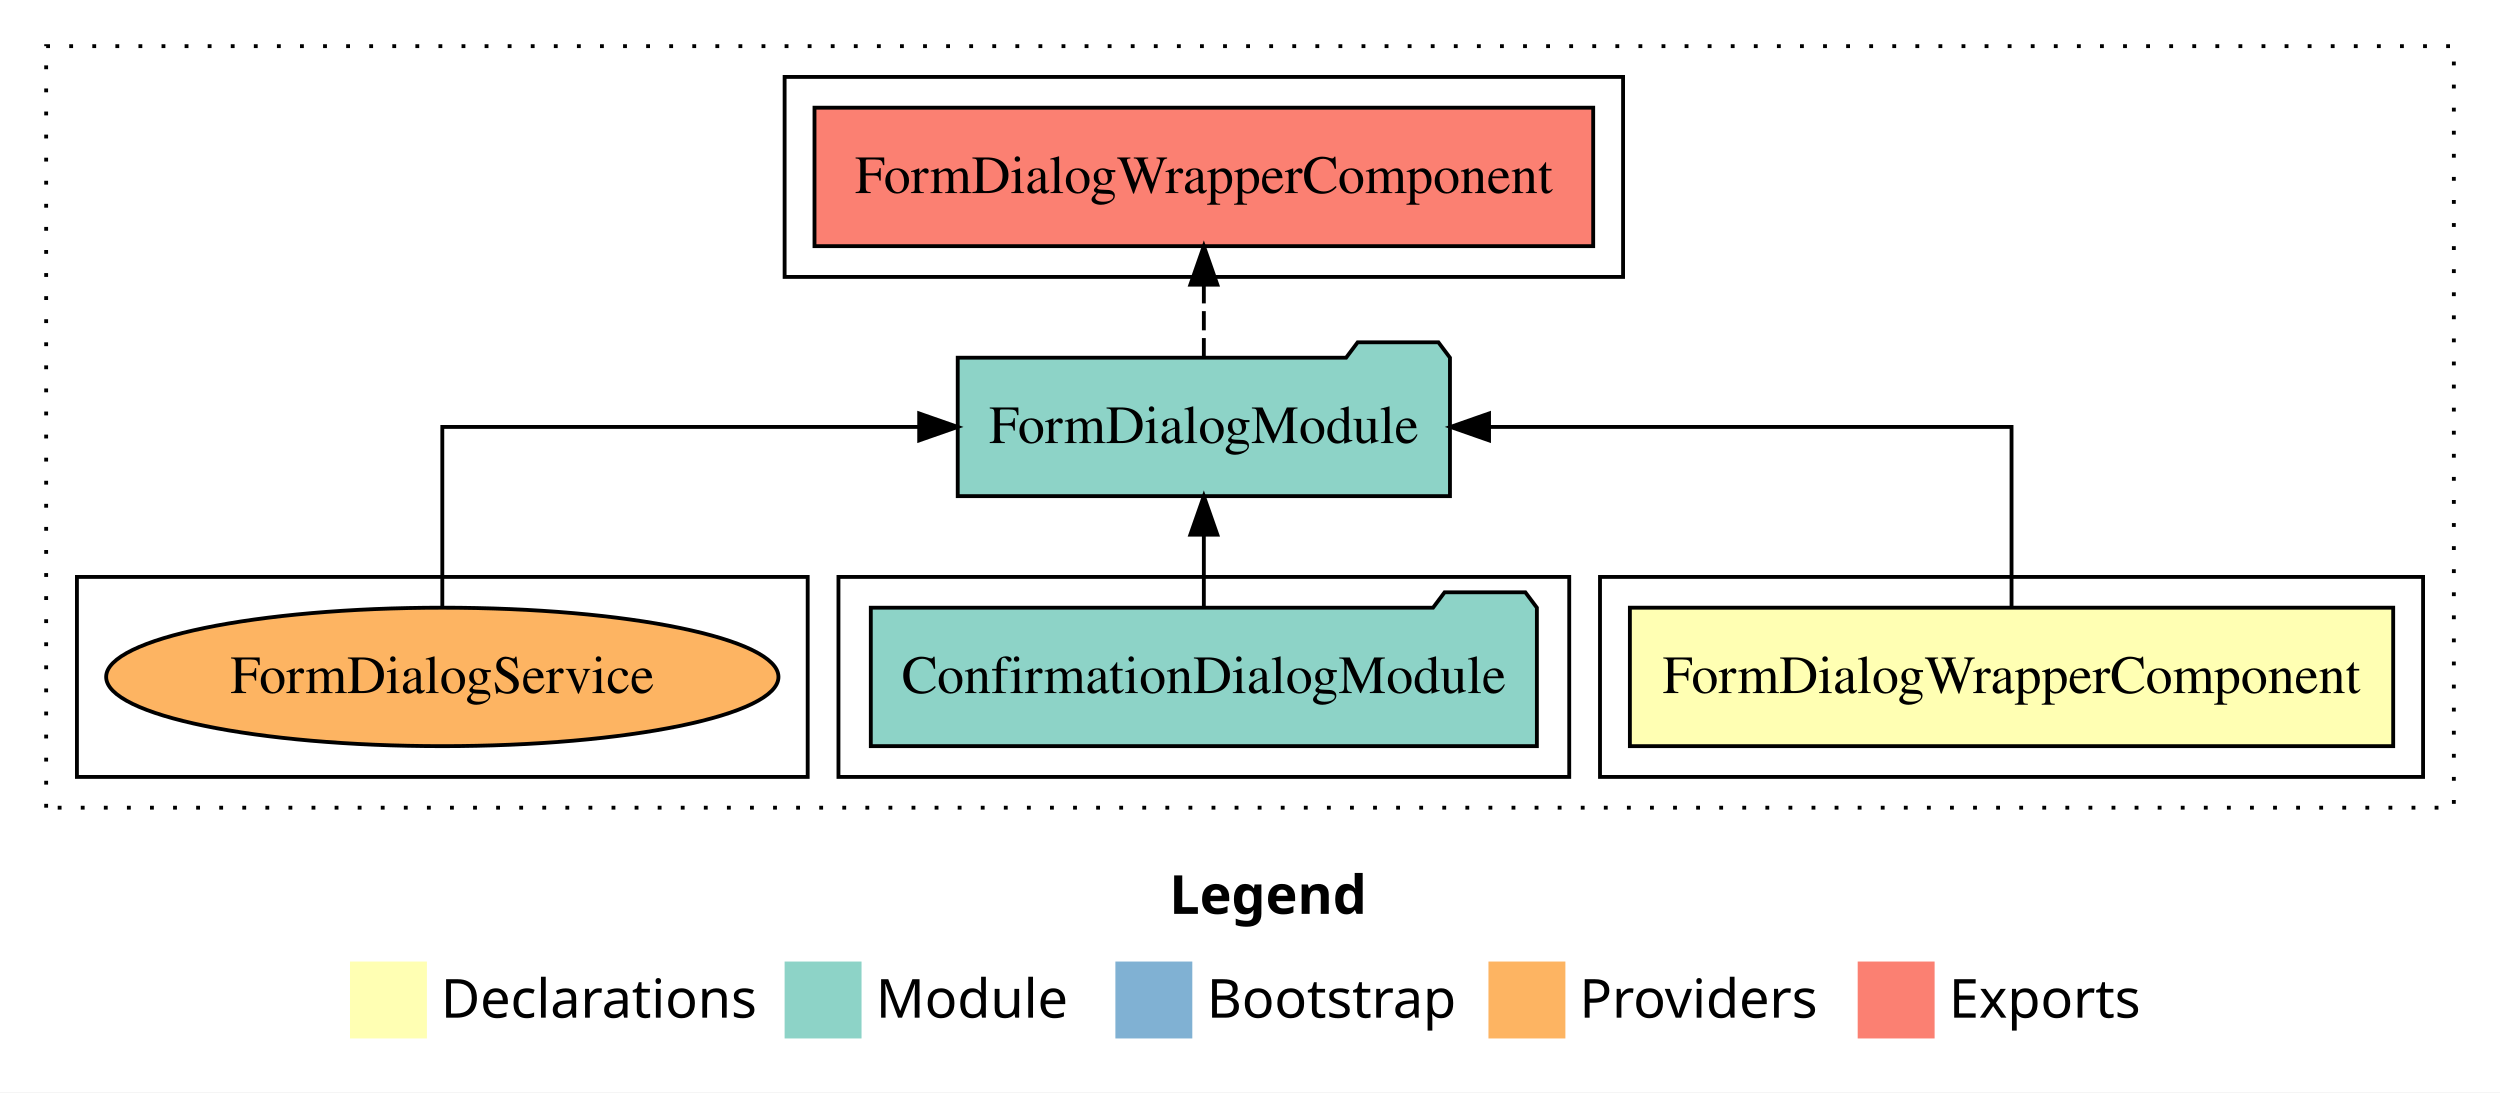
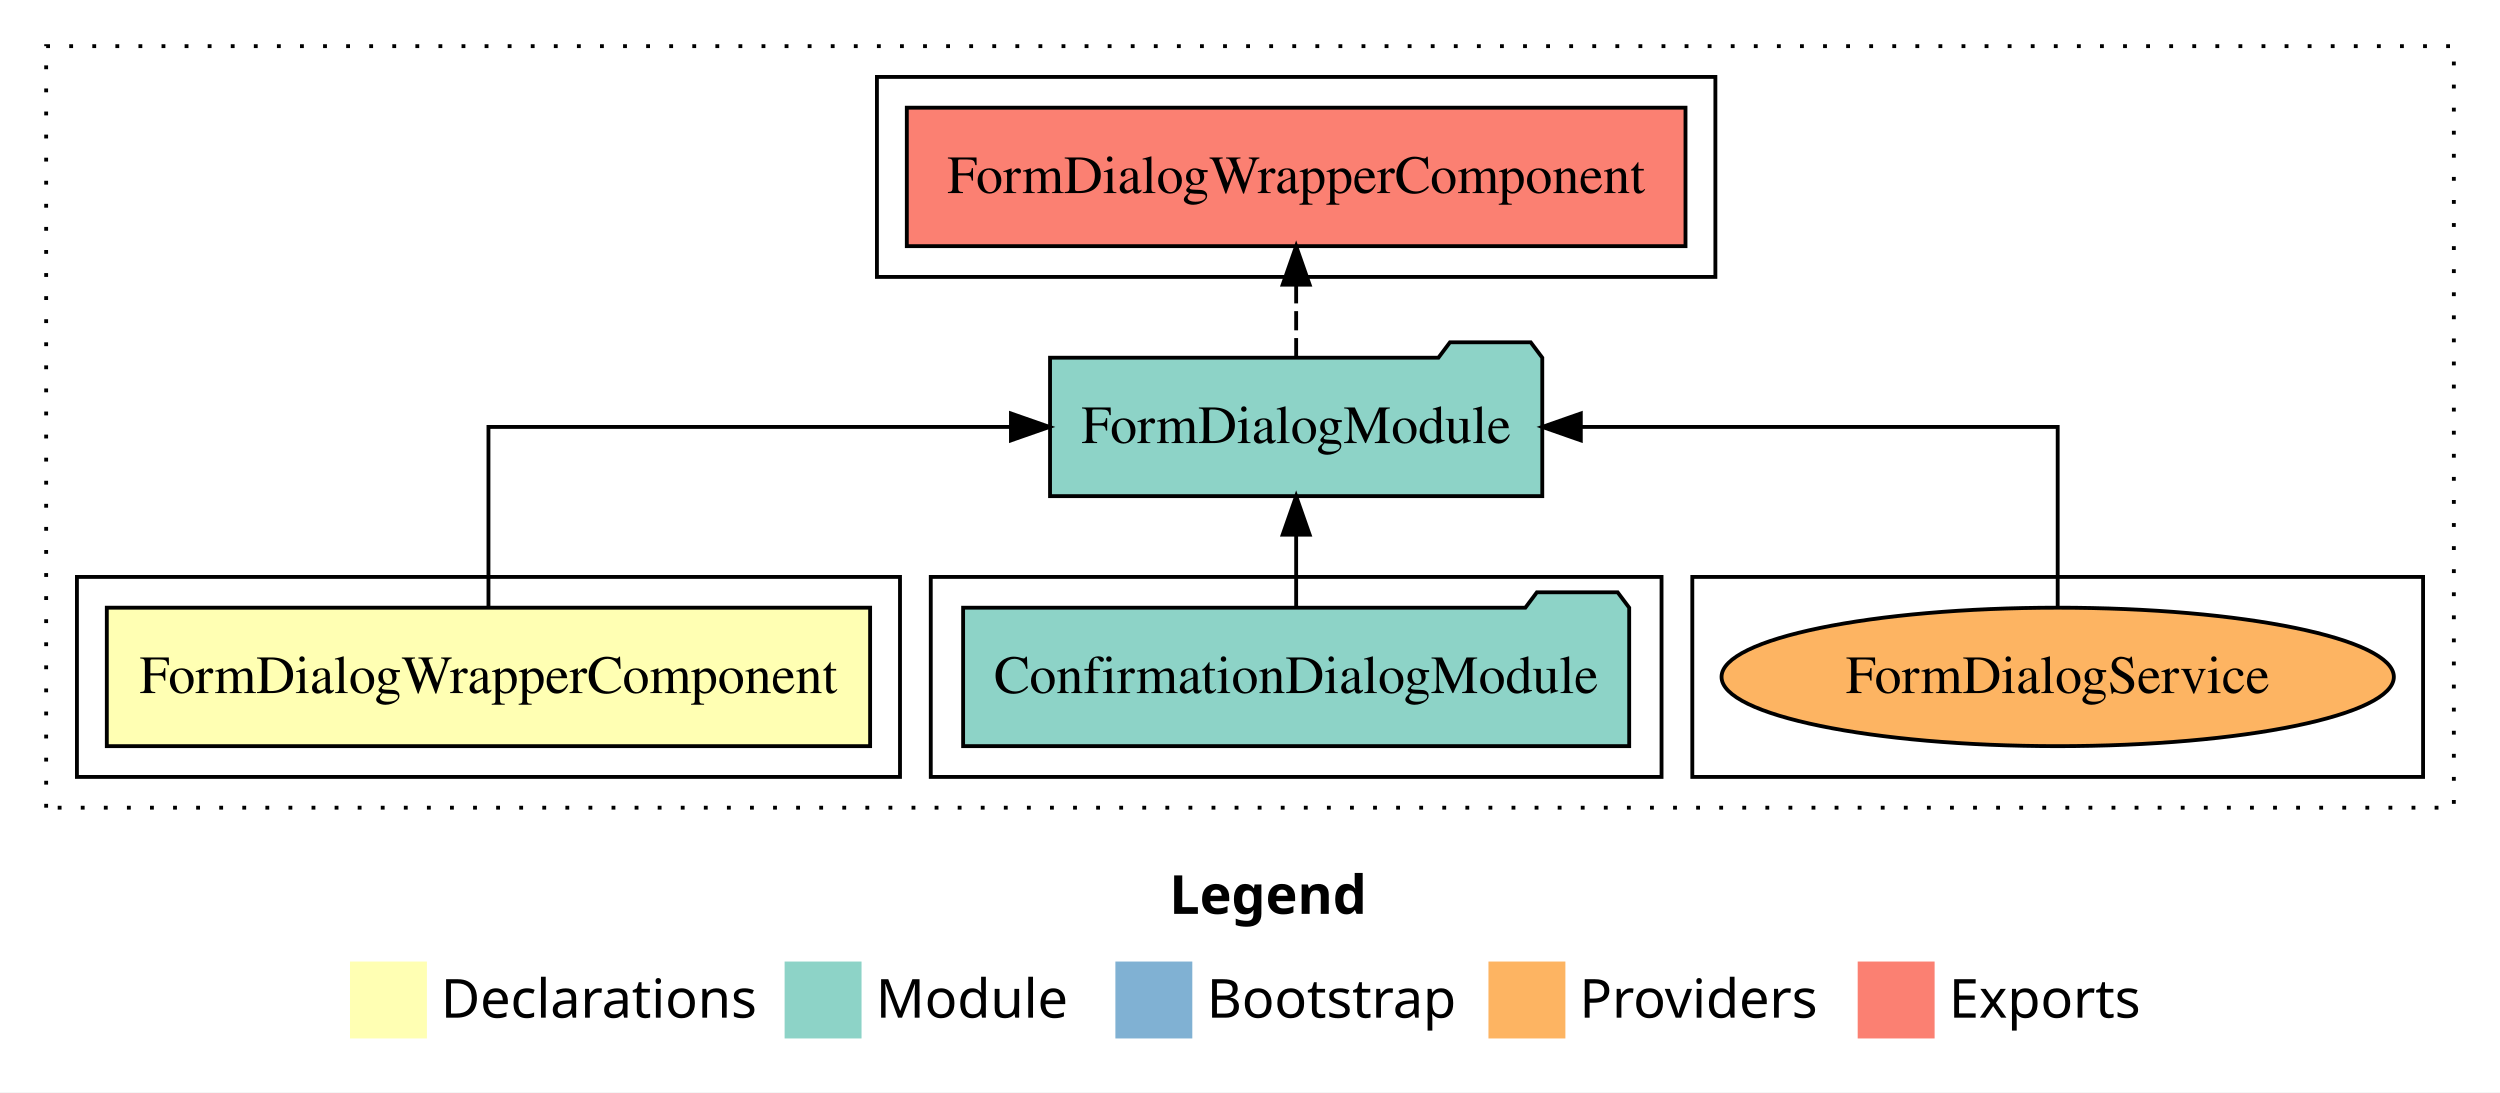
<svg xmlns="http://www.w3.org/2000/svg" width="650pt" height="284pt" viewBox="0.00 0.00 650.00 284.00">
  <g id="graph0" class="graph" transform="scale(1 1) rotate(0) translate(4 280)">
    <polygon fill="white" stroke="transparent" points="-4,4 -4,-280 646,-280 646,4 -4,4" />
    <text text-anchor="start" x="300.01" y="-42.4" font-family="sans-serif" font-weight="bold" font-size="14.00">Legend</text>
    <polygon fill="#ffffb3" stroke="transparent" points="87,-10 87,-30 107,-30 107,-10 87,-10" />
    <text text-anchor="start" x="110.63" y="-15.4" font-family="sans-serif" font-size="14.00">  Declarations</text>
    <polygon fill="#8dd3c7" stroke="transparent" points="200,-10 200,-30 220,-30 220,-10 200,-10" />
    <text text-anchor="start" x="223.73" y="-15.4" font-family="sans-serif" font-size="14.00">  Module</text>
    <polygon fill="#80b1d3" stroke="transparent" points="286,-10 286,-30 306,-30 306,-10 286,-10" />
    <text text-anchor="start" x="309.78" y="-15.4" font-family="sans-serif" font-size="14.00">  Bootstrap</text>
    <polygon fill="#fdb462" stroke="transparent" points="383,-10 383,-30 403,-30 403,-10 383,-10" />
    <text text-anchor="start" x="406.67" y="-15.4" font-family="sans-serif" font-size="14.00">  Providers</text>
    <polygon fill="#fb8072" stroke="transparent" points="479,-10 479,-30 499,-30 499,-10 479,-10" />
    <text text-anchor="start" x="502.73" y="-15.4" font-family="sans-serif" font-size="14.00">  Exports</text>
    <g id="clust1" class="cluster">
      <polygon fill="none" stroke="black" stroke-dasharray="1,5" points="8,-70 8,-268 634,-268 634,-70 8,-70" />
    </g>
-     <g id="clust5" class="cluster">
-       <polygon fill="none" stroke="black" points="200,-208 200,-260 418,-260 418,-208 200,-208" />
+     <g id="clust7" class="cluster">
+       <polygon fill="none" stroke="black" points="436,-78 436,-130 626,-130 626,-78 436,-78" />
+     </g>
+     <g id="clust4" class="cluster">
+       <polygon fill="none" stroke="black" points="238,-78 238,-130 428,-130 428,-78 238,-78" />
    </g>
    <g id="clust2" class="cluster">
-       <polygon fill="none" stroke="black" points="412,-78 412,-130 626,-130 626,-78 412,-78" />
+       <polygon fill="none" stroke="black" points="16,-78 16,-130 230,-130 230,-78 16,-78" />
    </g>
-     <g id="clust4" class="cluster">
-       <polygon fill="none" stroke="black" points="214,-78 214,-130 404,-130 404,-78 214,-78" />
-     </g>
-     <g id="clust7" class="cluster">
-       <polygon fill="none" stroke="black" points="16,-78 16,-130 206,-130 206,-78 16,-78" />
+     <g id="clust5" class="cluster">
+       <polygon fill="none" stroke="black" points="224,-208 224,-260 442,-260 442,-208 224,-208" />
    </g>
    <g id="node1" class="node">
-       <polygon fill="#ffffb3" stroke="black" points="618.23,-122 419.77,-122 419.77,-86 618.23,-86 618.23,-122" />
-       <text text-anchor="middle" x="519" y="-99.8" font-family="Times,serif" font-size="14.00">FormDialogWrapperComponent</text>
+       <polygon fill="#ffffb3" stroke="black" points="222.23,-122 23.77,-122 23.77,-86 222.23,-86 222.23,-122" />
+       <text text-anchor="middle" x="123" y="-99.8" font-family="Times,serif" font-size="14.00">FormDialogWrapperComponent</text>
    </g>
    <g id="node2" class="node">
-       <polygon fill="#8dd3c7" stroke="black" points="372.99,-187 369.99,-191 348.99,-191 345.99,-187 245.01,-187 245.01,-151 372.99,-151 372.99,-187" />
-       <text text-anchor="middle" x="309" y="-164.8" font-family="Times,serif" font-size="14.00">FormDialogModule</text>
+       <polygon fill="#8dd3c7" stroke="black" points="396.99,-187 393.99,-191 372.99,-191 369.99,-187 269.01,-187 269.01,-151 396.99,-151 396.99,-187" />
+       <text text-anchor="middle" x="333" y="-164.8" font-family="Times,serif" font-size="14.00">FormDialogModule</text>
    </g>
    <g id="edge1" class="edge">
-       <path fill="none" stroke="black" d="M519,-122.11C519,-141.34 519,-169 519,-169 519,-169 383.15,-169 383.15,-169" />
-       <polygon fill="black" stroke="black" points="383.15,-165.5 373.15,-169 383.15,-172.5 383.15,-165.5" />
+       <path fill="none" stroke="black" d="M123,-122.11C123,-141.34 123,-169 123,-169 123,-169 258.85,-169 258.85,-169" />
+       <polygon fill="black" stroke="black" points="258.85,-172.5 268.85,-169 258.85,-165.5 258.85,-172.5" />
    </g>
    <g id="node4" class="node">
-       <polygon fill="#fb8072" stroke="black" points="410.23,-252 207.77,-252 207.77,-216 410.23,-216 410.23,-252" />
-       <text text-anchor="middle" x="309" y="-229.8" font-family="Times,serif" font-size="14.00">FormDialogWrapperComponent </text>
+       <polygon fill="#fb8072" stroke="black" points="434.23,-252 231.77,-252 231.77,-216 434.23,-216 434.23,-252" />
+       <text text-anchor="middle" x="333" y="-229.8" font-family="Times,serif" font-size="14.00">FormDialogWrapperComponent </text>
    </g>
    <g id="edge3" class="edge">
-       <path fill="none" stroke="black" stroke-dasharray="5,2" d="M309,-187.11C309,-187.11 309,-205.99 309,-205.99" />
-       <polygon fill="black" stroke="black" points="305.5,-205.99 309,-215.99 312.5,-205.99 305.5,-205.99" />
+       <path fill="none" stroke="black" stroke-dasharray="5,2" d="M333,-187.11C333,-187.11 333,-205.99 333,-205.99" />
+       <polygon fill="black" stroke="black" points="329.5,-205.99 333,-215.99 336.5,-205.99 329.5,-205.99" />
    </g>
    <g id="node3" class="node">
-       <polygon fill="#8dd3c7" stroke="black" points="395.59,-122 392.59,-126 371.59,-126 368.59,-122 222.41,-122 222.41,-86 395.59,-86 395.59,-122" />
-       <text text-anchor="middle" x="309" y="-99.8" font-family="Times,serif" font-size="14.00">ConfirmationDialogModule</text>
+       <polygon fill="#8dd3c7" stroke="black" points="419.59,-122 416.59,-126 395.59,-126 392.59,-122 246.41,-122 246.41,-86 419.59,-86 419.59,-122" />
+       <text text-anchor="middle" x="333" y="-99.8" font-family="Times,serif" font-size="14.00">ConfirmationDialogModule</text>
    </g>
    <g id="edge2" class="edge">
-       <path fill="none" stroke="black" d="M309,-122.11C309,-122.11 309,-140.99 309,-140.99" />
-       <polygon fill="black" stroke="black" points="305.5,-140.99 309,-150.99 312.5,-140.99 305.5,-140.99" />
+       <path fill="none" stroke="black" d="M333,-122.11C333,-122.11 333,-140.99 333,-140.99" />
+       <polygon fill="black" stroke="black" points="329.5,-140.99 333,-150.99 336.5,-140.99 329.5,-140.99" />
    </g>
    <g id="node5" class="node">
-       <ellipse fill="#fdb462" stroke="black" cx="111" cy="-104" rx="87.4" ry="18" />
-       <text text-anchor="middle" x="111" y="-99.8" font-family="Times,serif" font-size="14.00">FormDialogService</text>
+       <ellipse fill="#fdb462" stroke="black" cx="531" cy="-104" rx="87.4" ry="18" />
+       <text text-anchor="middle" x="531" y="-99.8" font-family="Times,serif" font-size="14.00">FormDialogService</text>
    </g>
    <g id="edge4" class="edge">
-       <path fill="none" stroke="black" d="M111,-122.11C111,-141.34 111,-169 111,-169 111,-169 234.99,-169 234.99,-169" />
-       <polygon fill="black" stroke="black" points="234.99,-172.5 244.99,-169 234.99,-165.5 234.99,-172.5" />
+       <path fill="none" stroke="black" d="M531,-122.11C531,-141.34 531,-169 531,-169 531,-169 407.01,-169 407.01,-169" />
+       <polygon fill="black" stroke="black" points="407.01,-165.5 397.01,-169 407.01,-172.5 407.01,-165.5" />
    </g>
  </g>
</svg>
